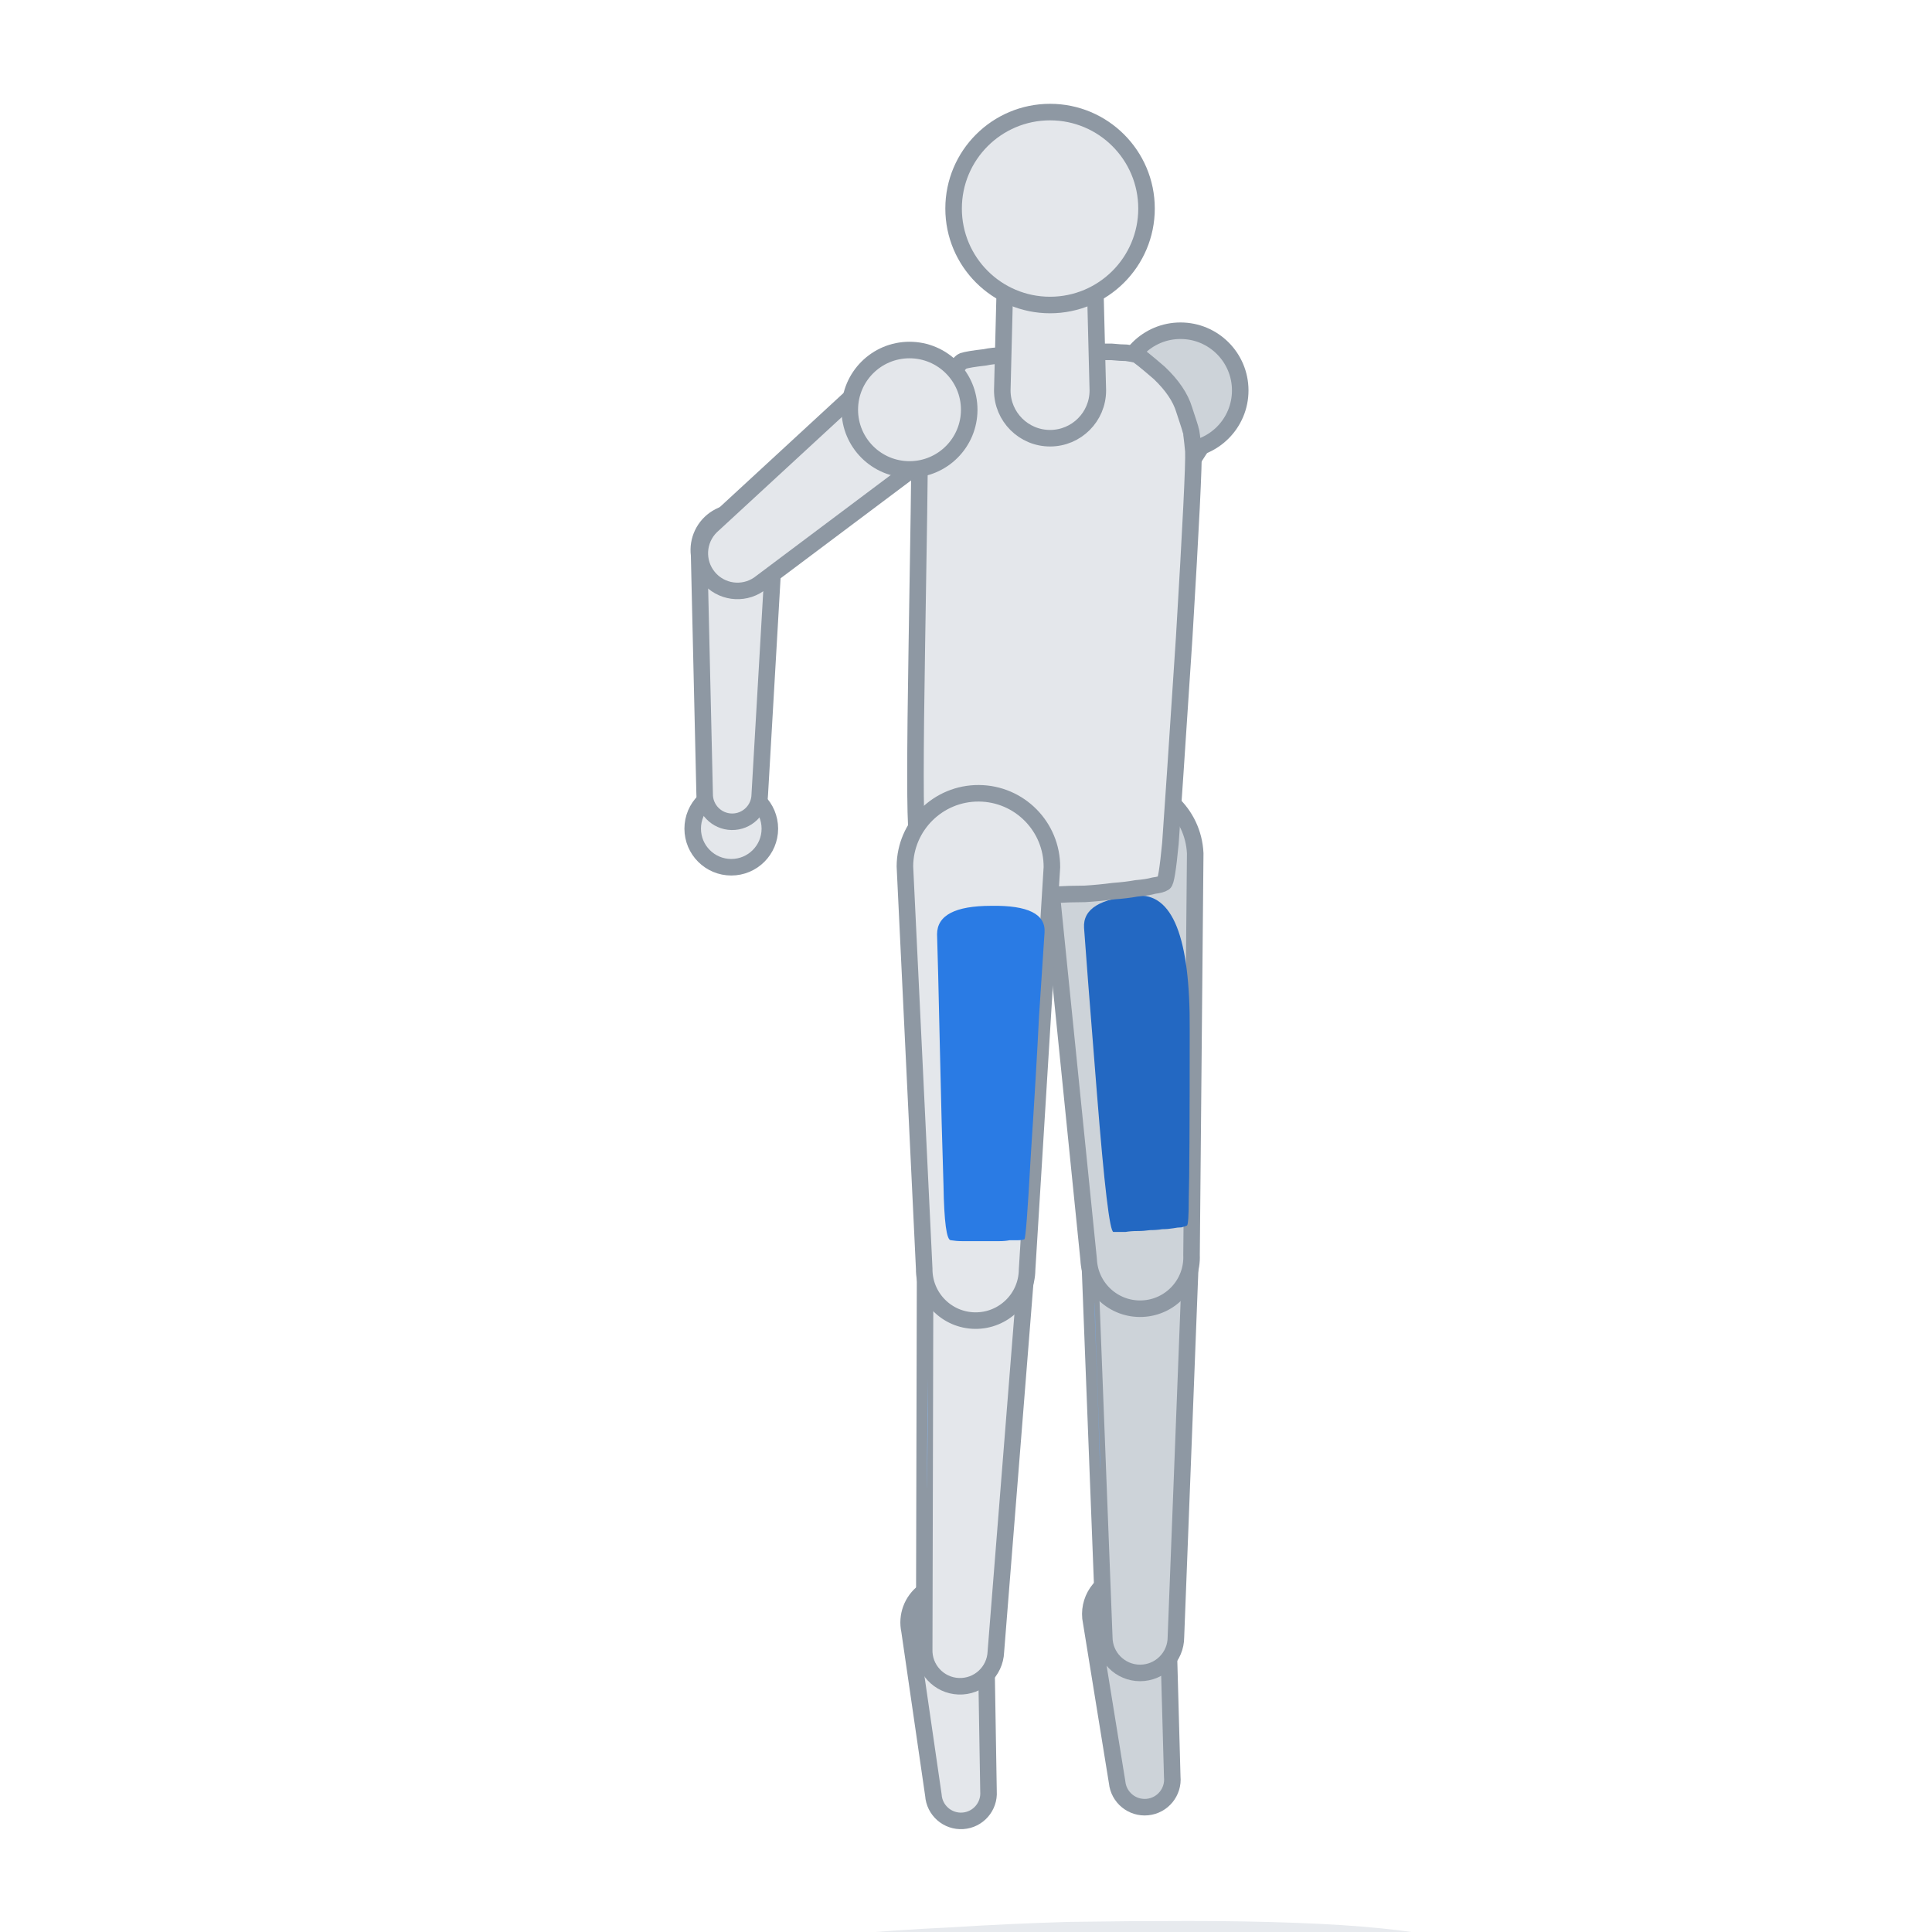
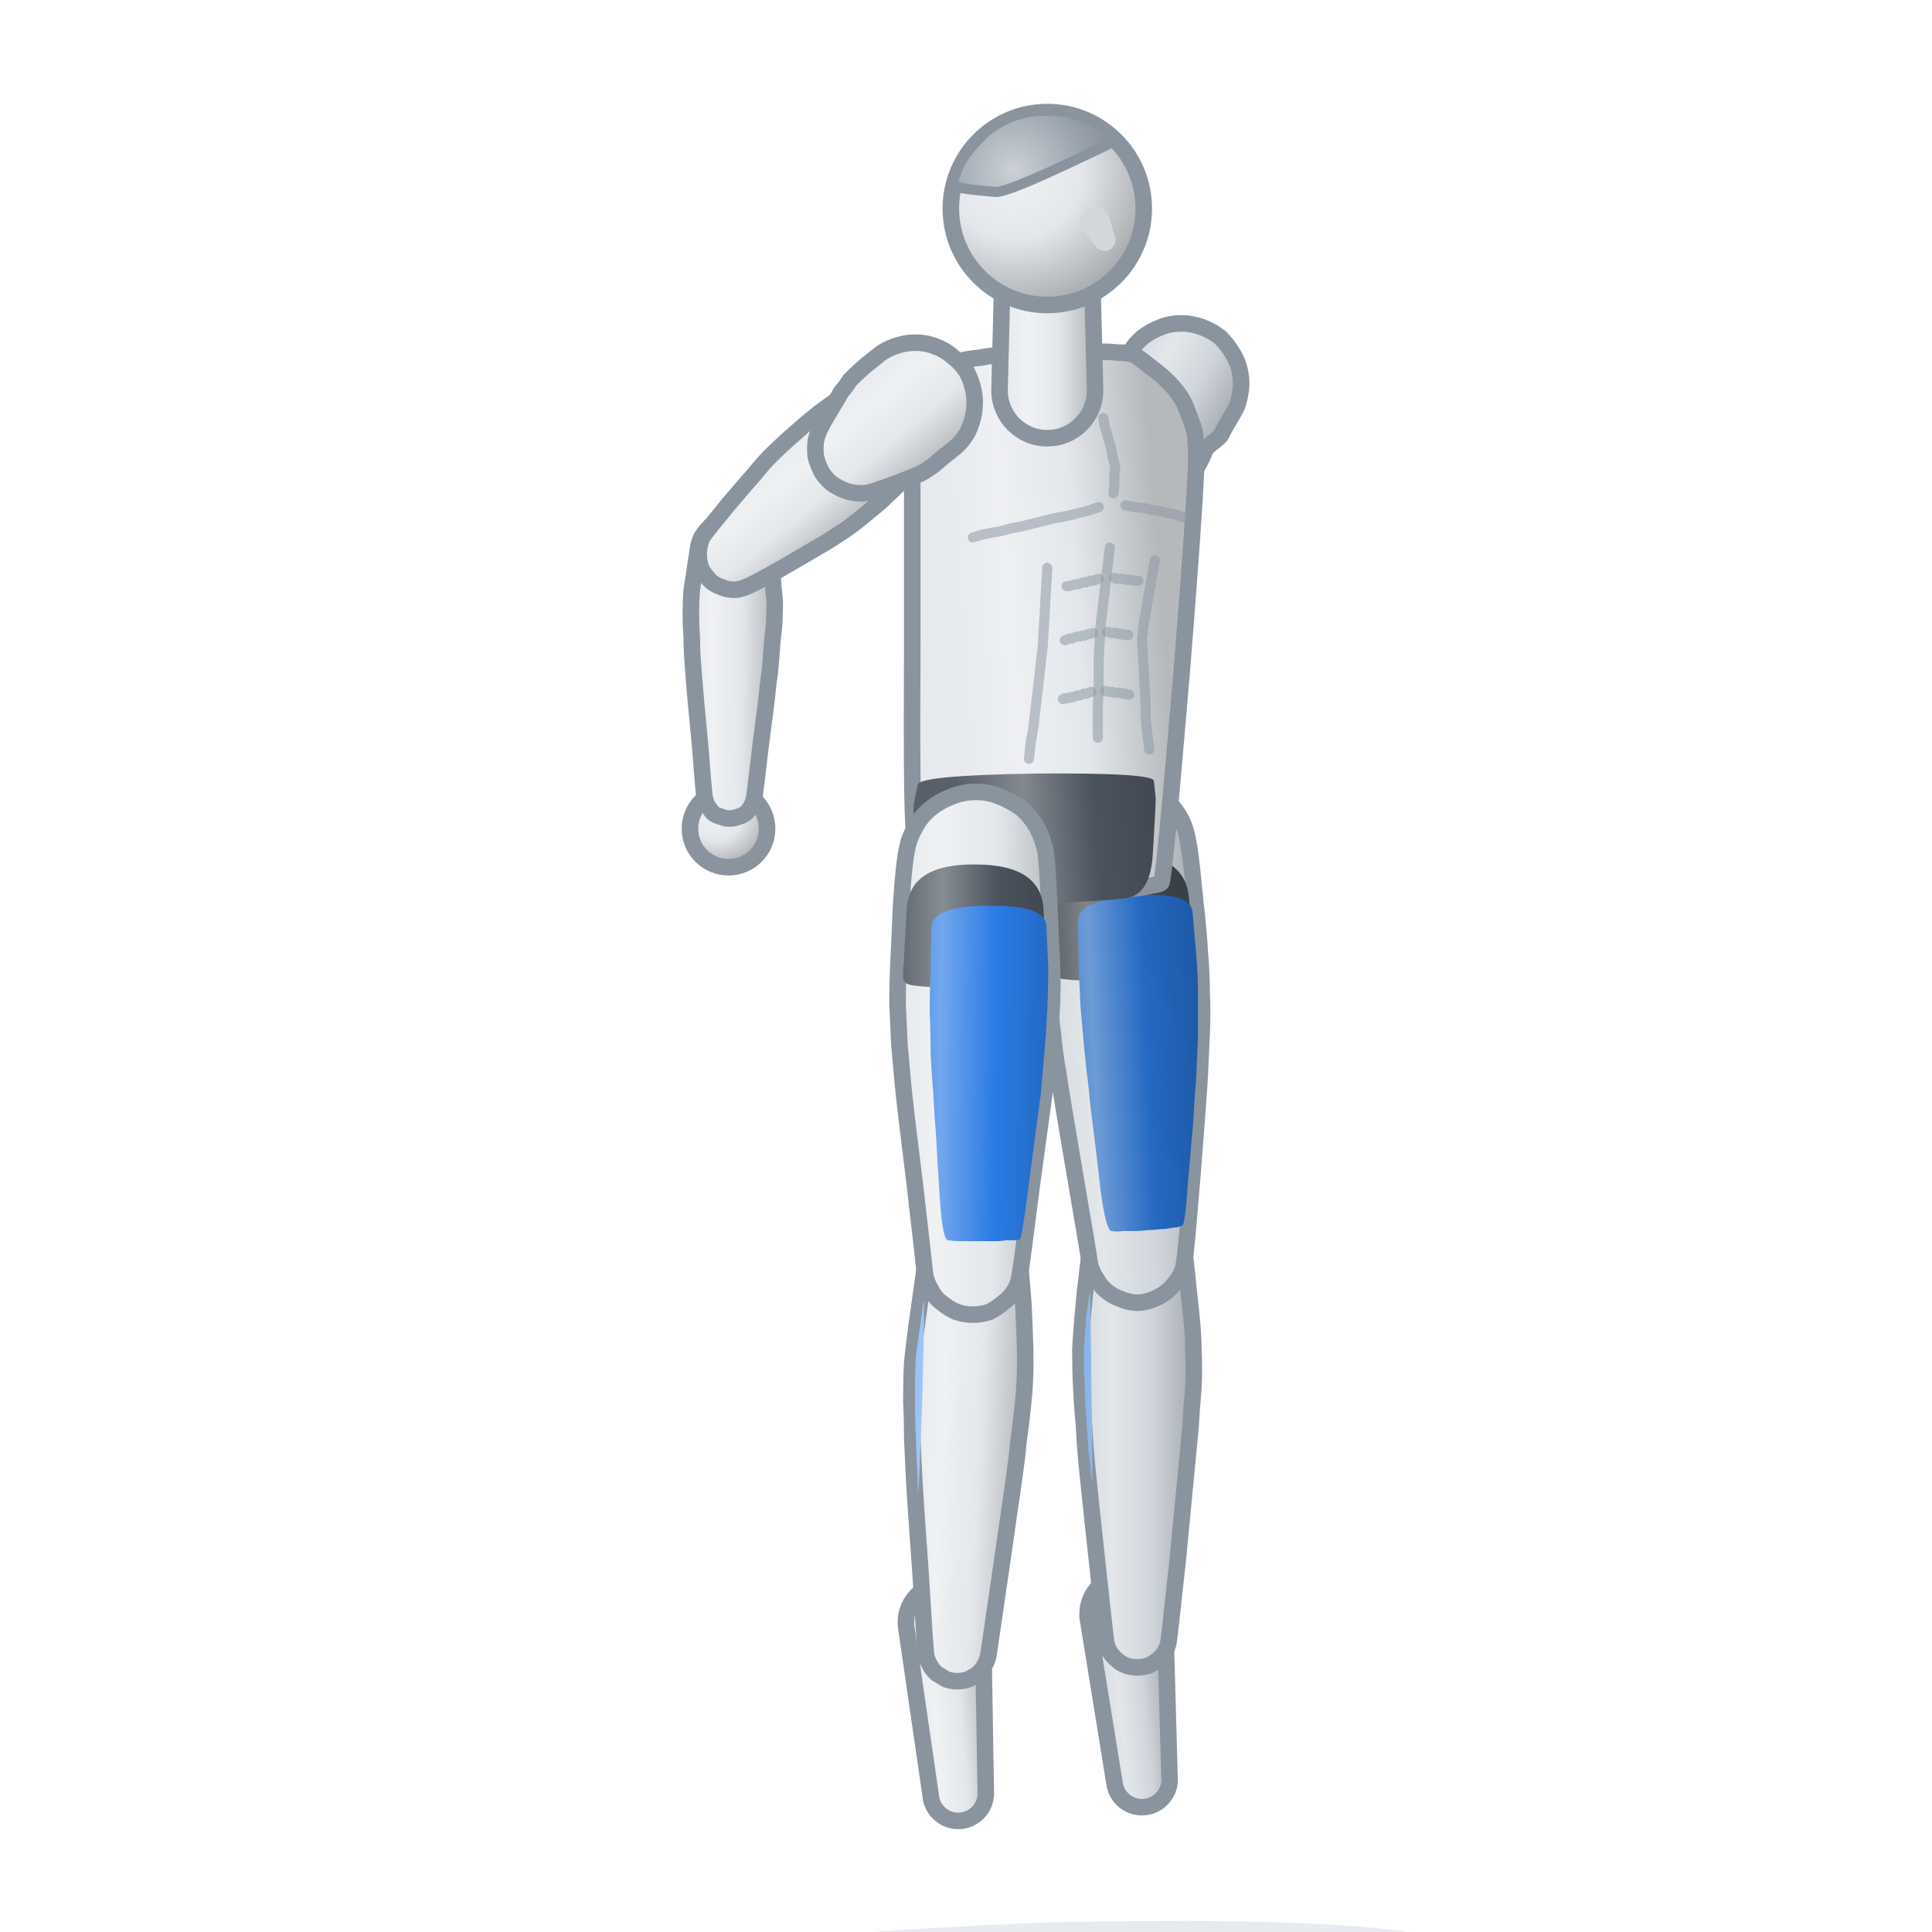
- <svg xmlns="http://www.w3.org/2000/svg" viewBox="-114.3 -212.7 210.3 210.3">
+ <svg xmlns="http://www.w3.org/2000/svg" viewBox="-114 -212.7 210.3 210.3">
+   <defs>
+     <radialGradient id="gf268b0" gradientUnits="userSpaceOnUse" cx="-0.1" cy="-126.8" r="6.1">
+       <stop offset="0" stop-color="#e7eaed" />
+       <stop offset=".5" stop-color="#cfd5db" />
+       <stop offset="1" stop-color="#9ba0a4" />
+     </radialGradient>
+     <linearGradient id="gf268b1" gradientUnits="userSpaceOnUse" x1="-0.9" y1="-142.9" x2="8.8" y2="-141.4">
+       <stop offset="0" stop-color="#d4d9df" />
+       <stop offset=".3" stop-color="#e3e7ea" />
+       <stop offset=".62" stop-color="#cfd5db" />
+       <stop offset="1" stop-color="#a1a6ab" />
+     </linearGradient>
+     <linearGradient id="gf268b2" gradientUnits="userSpaceOnUse" x1="4.4" y1="-165.9" x2="15.8" y2="-159.6">
+       <stop offset="0" stop-color="#d4d9df" />
+       <stop offset=".3" stop-color="#e3e7ea" />
+       <stop offset=".62" stop-color="#cfd5db" />
+       <stop offset="1" stop-color="#a1a6ab" />
+     </linearGradient>
+     <linearGradient id="gf268b3" gradientUnits="userSpaceOnUse" x1="5.3" y1="-27.8" x2="13.6" y2="-28.6">
+       <stop offset="0" stop-color="#d4d9df" />
+       <stop offset=".3" stop-color="#e3e7ea" />
+       <stop offset=".62" stop-color="#cfd5db" />
+       <stop offset="1" stop-color="#a1a6ab" />
+     </linearGradient>
+     <linearGradient id="gf268b4" gradientUnits="userSpaceOnUse" x1="3.1" y1="-55.4" x2="16.5" y2="-55.4">
+       <stop offset="0" stop-color="#d4d9df" />
+       <stop offset=".3" stop-color="#e3e7ea" />
+       <stop offset=".62" stop-color="#cfd5db" />
+       <stop offset="1" stop-color="#a1a6ab" />
+     </linearGradient>
+     <linearGradient id="gf268b5" gradientUnits="userSpaceOnUse" x1="3.1" y1="-55.4" x2="16.5" y2="-55.4">
+       <stop offset="0" stop-color="#82ade4" />
+       <stop offset=".3" stop-color="#a5c4ec" />
+       <stop offset=".62" stop-color="#77a6e2" />
+       <stop offset="1" stop-color="#6289ba" />
+     </linearGradient>
+     <radialGradient id="gf268b6" gradientUnits="userSpaceOnUse" cx="-36.1" cy="-124.2" r="6.1">
+       <stop offset="0" stop-color="#f1f3f5" />
+       <stop offset=".5" stop-color="#e3e7eb" />
+       <stop offset="1" stop-color="#aaadb0" />
+     </radialGradient>
+     <linearGradient id="gf268b7" gradientUnits="userSpaceOnUse" x1="7.1" y1="-172" x2="19.5" y2="-165.2">
+       <stop offset="0" stop-color="#d4d9df" />
+       <stop offset=".3" stop-color="#e3e7ea" />
+       <stop offset=".62" stop-color="#cfd5db" />
+       <stop offset="1" stop-color="#a1a6ab" />
+     </linearGradient>
+     <linearGradient id="gf268b8" gradientUnits="userSpaceOnUse" x1="-0.5" y1="-97.6" x2="18.1" y2="-98.5">
+       <stop offset="0" stop-color="#d4d9df" />
+       <stop offset=".3" stop-color="#e3e7ea" />
+       <stop offset=".62" stop-color="#cfd5db" />
+       <stop offset="1" stop-color="#a1a6ab" />
+     </linearGradient>
+     <linearGradient id="gf268b9" gradientUnits="userSpaceOnUse" x1="-0.5" y1="-97.6" x2="18.1" y2="-98.5">
+       <stop offset="0" stop-color="#4f565d" />
+       <stop offset=".3" stop-color="#80858a" />
+       <stop offset=".62" stop-color="#40474f" />
+       <stop offset="1" stop-color="#353b41" />
+     </linearGradient>
+     <linearGradient id="gf268b10" gradientUnits="userSpaceOnUse" x1="-0.5" y1="-97.6" x2="18.1" y2="-98.5">
+       <stop offset="0" stop-color="#3574c7" />
+       <stop offset=".3" stop-color="#6d9bd6" />
+       <stop offset=".62" stop-color="#2368c2" />
+       <stop offset="1" stop-color="#1d56a0" />
+     </linearGradient>
+     <linearGradient id="gf268b11" gradientUnits="userSpaceOnUse" x1="-39.3" y1="-139.4" x2="-29.5" y2="-139.3">
+       <stop offset="0" stop-color="#e6e9ed" />
+       <stop offset=".3" stop-color="#eff1f3" />
+       <stop offset=".62" stop-color="#e3e7eb" />
+       <stop offset="1" stop-color="#b1b4b7" />
+     </linearGradient>
+     <linearGradient id="gf268b12" gradientUnits="userSpaceOnUse" x1="-14.7" y1="-26.4" x2="-6.3" y2="-27.1">
+       <stop offset="0" stop-color="#e6e9ed" />
+       <stop offset=".3" stop-color="#eff1f3" />
+       <stop offset=".62" stop-color="#e3e7eb" />
+       <stop offset="1" stop-color="#b1b4b7" />
+     </linearGradient>
+     <linearGradient id="gf268b13" gradientUnits="userSpaceOnUse" x1="-15.6" y1="-54.3" x2="-2.3" y2="-53.7">
+       <stop offset="0" stop-color="#e6e9ed" />
+       <stop offset=".3" stop-color="#eff1f3" />
+       <stop offset=".62" stop-color="#e3e7eb" />
+       <stop offset="1" stop-color="#b1b4b7" />
+     </linearGradient>
+     <linearGradient id="gf268b14" gradientUnits="userSpaceOnUse" x1="-15.6" y1="-54.3" x2="-2.3" y2="-53.7">
+       <stop offset="0" stop-color="#93bef3" />
+       <stop offset=".3" stop-color="#b1d0f6" />
+       <stop offset=".62" stop-color="#8ab8f2" />
+       <stop offset="1" stop-color="#7298c7" />
+     </linearGradient>
+     <linearGradient id="gf268b15" gradientUnits="userSpaceOnUse" x1="-11.4" y1="-148.3" x2="12.2" y2="-150">
+       <stop offset="0" stop-color="#e6e9ed" />
+       <stop offset=".3" stop-color="#eef0f3" />
+       <stop offset=".62" stop-color="#e3e7eb" />
+       <stop offset="1" stop-color="#b6b9bc" />
+     </linearGradient>
+     <linearGradient id="gf268b16" gradientUnits="userSpaceOnUse" x1="-11.4" y1="-148.3" x2="12.2" y2="-150">
+       <stop offset="0" stop-color="#586069" />
+       <stop offset=".3" stop-color="#848990" />
+       <stop offset=".62" stop-color="#4b535d" />
+       <stop offset="1" stop-color="#3f454e" />
+     </linearGradient>
+     <linearGradient id="gf268b17" gradientUnits="userSpaceOnUse" x1="-17.2" y1="-96.9" x2="1.4" y2="-96.7">
+       <stop offset="0" stop-color="#e6e9ed" />
+       <stop offset=".3" stop-color="#eff1f3" />
+       <stop offset=".62" stop-color="#e3e7eb" />
+       <stop offset="1" stop-color="#b1b4b7" />
+     </linearGradient>
+     <linearGradient id="gf268b18" gradientUnits="userSpaceOnUse" x1="-17.2" y1="-96.9" x2="1.4" y2="-96.7">
+       <stop offset="0" stop-color="#59616a" />
+       <stop offset=".3" stop-color="#878d93" />
+       <stop offset=".62" stop-color="#4b535d" />
+       <stop offset="1" stop-color="#3e444d" />
+     </linearGradient>
+     <linearGradient id="gf268b19" gradientUnits="userSpaceOnUse" x1="-17.2" y1="-96.9" x2="1.4" y2="-96.7">
+       <stop offset="0" stop-color="#3b86e6" />
+       <stop offset=".3" stop-color="#72a7ed" />
+       <stop offset=".62" stop-color="#2a7be4" />
+       <stop offset="1" stop-color="#2365bc" />
+     </linearGradient>
+     <linearGradient id="gf268b20" gradientUnits="userSpaceOnUse" x1="-5.2" y1="-178" x2="5.2" y2="-178">
+       <stop offset="0" stop-color="#e6e9ed" />
+       <stop offset=".3" stop-color="#eff1f3" />
+       <stop offset=".62" stop-color="#e3e7eb" />
+       <stop offset="1" stop-color="#b1b4b7" />
+     </linearGradient>
+     <linearGradient id="gf268b21" gradientUnits="userSpaceOnUse" x1="-28.9" y1="-165.2" x2="-20.6" y2="-155.2">
+       <stop offset="0" stop-color="#e6e9ed" />
+       <stop offset=".3" stop-color="#eff1f3" />
+       <stop offset=".62" stop-color="#e3e7eb" />
+       <stop offset="1" stop-color="#b1b4b7" />
+     </linearGradient>
+     <radialGradient id="gf268b22" gradientUnits="userSpaceOnUse" cx="-3.7" cy="-194.2" r="15.2">
+       <stop offset="0" stop-color="#f1f3f5" />
+       <stop offset=".5" stop-color="#e3e7eb" />
+       <stop offset="1" stop-color="#aaadb0" />
+     </radialGradient>
+     <radialGradient id="gf268b23" gradientUnits="userSpaceOnUse" cx="-3.7" cy="-194.2" r="15.2">
+       <stop offset="0" stop-color="#ccd1d6" />
+       <stop offset=".5" stop-color="#9aa3ad" />
+       <stop offset="1" stop-color="#747a82" />
+     </radialGradient>
+     <linearGradient id="gf268b24" gradientUnits="userSpaceOnUse" x1="-21.9" y1="-171.8" x2="-12.8" y2="-160.9">
+       <stop offset="0" stop-color="#e6e9ed" />
+       <stop offset=".3" stop-color="#eff1f3" />
+       <stop offset=".62" stop-color="#e3e7eb" />
+       <stop offset="1" stop-color="#b1b4b7" />
+     </linearGradient>
+   </defs>
  <path d="M36,-2.8Q40,-2.4 42.1,-1.9Q44.2,-1.4 44.2,-0.8Q44.2,-0.2 42.2,0.4Q40.2,1.1 36.4,1.7Q32.5,2.3 27.1,2.8Q21.8,3.3 15.5,3.6Q9.2,4 2.6,4.1Q-4.1,4.3 -10.4,4.3Q-16.7,4.3 -22.1,4.1Q-27.5,3.9 -31.5,3.5Q-35.4,3.1 -37.5,2.6Q-39.6,2.1 -39.6,1.5Q-39.7,0.9 -37.6,0.2Q-35.6,-0.4 -31.8,-1Q-27.9,-1.6 -22.6,-2.1Q-17.2,-2.6 -10.9,-2.9Q-4.6,-3.3 2,-3.5Q8.7,-3.6 15,-3.6Q21.3,-3.6 26.7,-3.4Q32.1,-3.2 36,-2.8Z" fill="#e7eaee" />
-   <path d="M-2.8,-125.1a4.2,4.2 0 1 0 8.4,0a4.2,4.2 0 1 0 -8.4,0Z" fill="#cdd3d9" stroke="#8e98a3" stroke-width="1.8" stroke-linejoin="round" />
-   <path d="M1.9,-155.8L-1,-129.4A3,3 0 0 0 4.9,-128.5L10,-154.5A4.1,4.1 0 1 0 1.9,-155.8Z" fill="#cdd3d9" stroke="#8e98a3" stroke-width="1.8" stroke-linejoin="round" />
-   <path d="M9.4,-172.4L2.3,-157A4.1,4.1 0 0 0 9.4,-153.1L18.6,-167.4A5.3,5.3 0 1 0 9.4,-172.4Z" fill="#cdd3d9" stroke="#8e98a3" stroke-width="1.8" stroke-linejoin="round" />
-   <path d="M4.4,-36.6L7.3,-18.7A3,3 0 0 0 13.3,-19.3L12.8,-37.4A4.2,4.2 0 1 0 4.4,-36.6Z" fill="#cdd3d9" stroke="#8e98a3" stroke-width="1.8" stroke-linejoin="round" />
-   <path d="M4.3,-75.9L5.9,-34.5A3.9,3.9 0 0 0 13.7,-34.5L15.3,-75.9A5.5,5.5 0 1 0 4.3,-75.9Z" fill="#cdd3d9" stroke="#8e98a3" stroke-width="1.8" stroke-linejoin="round" />
-   <path d="M4.9,-69.6Q4.7,-73.5 5,-65.7Q5.3,-58 5.4,-54.1Q5.6,-50.2 5.3,-58Q5,-65.7 4.9,-69.6Z" fill="#77a6e2" />
-   <path d="M-38.9,-122.5a4.2,4.2 0 1 0 8.4,0a4.2,4.2 0 1 0 -8.4,0Z" fill="#e4e7eb" stroke="#8e98a3" stroke-width="1.8" stroke-linejoin="round" />
-   <path d="M-0.2,-119.1L4.2,-75.6A5.6,5.6 0 0 0 15.4,-76.1L15.8,-119.8A8,8 0 1 0 -0.2,-119.1Z" fill="#cdd3d9" stroke="#8e98a3" stroke-width="1.8" stroke-linejoin="round" />
-   <path d="M3.7,-111.7Q3.5,-114.8 9.4,-115.2Q15.3,-115.7 15.2,-100.6Q15.2,-85.4 15.1,-82.4Q15.1,-79.4 14.9,-79.3Q14.7,-79.2 14.3,-79.1Q13.9,-79.1 13.4,-79Q12.8,-78.9 12.2,-78.9Q11.6,-78.8 10.9,-78.8Q10.2,-78.7 9.5,-78.7Q8.8,-78.7 8.2,-78.6Q7.5,-78.6 6.9,-78.6Q6.3,-78.6 5.1,-93.7Q3.9,-108.7 3.7,-111.7Z" fill="#2368c2" />
-   <path d="M-38.2,-152.3L-37.6,-126.3A3,3 0 0 0 -31.6,-126.2L-30.1,-152.1A4.1,4.1 0 1 0 -38.2,-152.3Z" fill="#e4e7eb" stroke="#8e98a3" stroke-width="1.8" stroke-linejoin="round" />
-   <path d="M7.7,-170.2a6.5,6.5 0 1 0 13,0a6.5,6.5 0 1 0 -13,0Z" fill="#cdd3d9" stroke="#8e98a3" stroke-width="1.8" stroke-linejoin="round" />
-   <path d="M-15.3,-35.2L-12.7,-17.3A3,3 0 0 0 -6.7,-17.7L-7,-35.9A4.2,4.2 0 1 0 -15.3,-35.2Z" fill="#e4e7eb" stroke="#8e98a3" stroke-width="1.8" stroke-linejoin="round" />
-   <path d="M-13.6,-74.9L-13.7,-33.2A3.9,3.9 0 0 0 -5.9,-32.9L-2.6,-74.4A5.5,5.5 0 1 0 -13.6,-74.9Z" fill="#e4e7eb" stroke="#8e98a3" stroke-width="1.8" stroke-linejoin="round" />
-   <path d="M-13.4,-51Q-13.4,-49 -13.3,-58.8Q-13.3,-68.5 -13.3,-70.4Q-13.3,-72.4 -13.3,-62.7Q-13.4,-52.9 -13.4,-51Z" fill="#8ab8f2" />
-   <path d="M-14.5,-122.3Q-14.8,-124.3 -14.5,-142.5Q-14.2,-160.8 -14.2,-162.8Q-14.1,-164.9 -13.7,-166.9Q-13.3,-169 -11.6,-171.1Q-9.8,-173.3 -9.5,-173.4Q-9.2,-173.5 -8.6,-173.6Q-8,-173.7 -7.1,-173.8Q-6.2,-174 -5.1,-174Q-4,-174.1 -2.8,-174.2Q-1.5,-174.3 -0.3,-174.3Q1,-174.4 2.3,-174.4Q3.5,-174.4 4.7,-174.4Q5.8,-174.4 6.7,-174.4Q7.7,-174.3 8.3,-174.3Q9,-174.2 9.4,-174.1Q9.7,-174 11.9,-172.1Q14,-170.1 14.6,-168.1Q15.3,-166 15.3,-165.9Q15.4,-165.7 15.6,-163.6Q15.7,-161.6 14.6,-143.3Q13.4,-125 13.1,-120.9Q12.7,-116.7 12.4,-116.6Q12.1,-116.4 11.3,-116.3Q10.6,-116.1 9.4,-116Q8.3,-115.8 6.9,-115.7Q5.4,-115.5 3.8,-115.4Q2.2,-115.4 0.4,-115.3Q-1.3,-115.2 -3,-115.2Q-4.7,-115.2 -6.3,-115.2Q-7.8,-115.2 -9.2,-115.3Q-10.5,-115.4 -11.5,-115.5Q-12.5,-115.6 -13,-115.7Q-13.6,-115.8 -13.7,-116Q-13.9,-116.1 -14.1,-118.2Q-14.3,-120.2 -14.5,-122.3Z" fill="#e4e7eb" stroke="#8e98a3" stroke-width="1.8" stroke-linejoin="round" />
-   <path d="M-15.8,-118.4L-13.7,-74.6A5.6,5.6 0 0 0 -2.5,-74.5L0.2,-118.3A8,8 0 1 0 -15.8,-118.4Z" fill="#e4e7eb" stroke="#8e98a3" stroke-width="1.8" stroke-linejoin="round" />
-   <path d="M-12.3,-111Q-12.3,-114.1 -6.4,-114.1Q-0.4,-114.2 -0.6,-111.2Q-0.8,-108.2 -1.2,-102.1Q-1.5,-96 -2.1,-86.9Q-2.6,-77.8 -2.8,-77.8Q-3.1,-77.7 -3.5,-77.7Q-3.8,-77.7 -4.4,-77.7Q-4.9,-77.6 -5.5,-77.6Q-6.1,-77.6 -6.8,-77.6Q-7.5,-77.6 -8.2,-77.6Q-8.9,-77.6 -9.6,-77.6Q-10.2,-77.6 -10.8,-77.7Q-11.5,-77.7 -11.6,-83.7Q-11.8,-89.8 -12,-98.9Q-12.2,-108 -12.3,-111Z" fill="#2a7be4" />
-   <path d="M5.2,-170.2L4.8,-186.1A4.8,4.8 0 0 0 -4.8,-186.1L-5.2,-170.2A5.2,5.2 0 1 0 5.2,-170.2Z" fill="#e4e7eb" stroke="#8e98a3" stroke-width="1.8" stroke-linejoin="round" />
-   <path d="M-18.9,-172L-36.9,-155.4A4.1,4.1 0 0 0 -31.7,-149.1L-12.1,-163.8A5.3,5.3 0 1 0 -18.9,-172Z" fill="#e4e7eb" stroke="#8e98a3" stroke-width="1.8" stroke-linejoin="round" />
-   <path d="M-10.5,-190a10.5,10.5 0 1 0 21,0a10.5,10.5 0 1 0 -21,0Z" fill="#e4e7eb" stroke="#8e98a3" stroke-width="1.8" stroke-linejoin="round" />
-   <path d="M-21.8,-168.1a6.5,6.5 0 1 0 13,0a6.5,6.5 0 1 0 -13,0Z" fill="#e4e7eb" stroke="#8e98a3" stroke-width="1.8" stroke-linejoin="round" />
+   <path d="M-2.8,-125.1a4.2,4.2 0 1 0 8.4,0a4.2,4.2 0 1 0 -8.4,0Z" fill="url(#gf268b0)" stroke="#8a949f" stroke-width="1.8" stroke-linejoin="round" />
+   <path d="M-0.7,-128.5Q-0.8,-129 -0.6,-134.3Q-0.3,-139.5 -0.2,-140.9Q-0.1,-142.2 -0.1,-143.5Q0,-144.8 0.1,-146.1Q0.3,-147.4 0.4,-148.7Q0.6,-150.1 0.7,-150.8Q0.9,-151.6 1.2,-152.9Q1.5,-154.2 1.9,-155.4Q2.2,-156.7 2.6,-157.3Q2.9,-157.9 3.5,-158.3Q4,-158.8 4.6,-159Q5.3,-159.2 6,-159.2Q6.7,-159.2 7.3,-159Q8,-158.8 8.5,-158.3Q9.1,-157.9 9.4,-157.3Q9.8,-156.7 9.9,-156Q10,-155.3 9.9,-154Q9.9,-152.7 9.8,-151.4Q9.8,-150.1 9.7,-149.3Q9.5,-148.5 9.3,-147.2Q9,-145.9 8.8,-144.6Q8.5,-143.3 8.2,-142Q7.9,-140.8 7.6,-139.5Q7.2,-138.2 5.9,-133.1Q4.6,-128.1 4.4,-127.6Q4.1,-127.2 3.8,-126.9Q3.4,-126.6 2.9,-126.4Q2.5,-126.3 2,-126.3Q1.5,-126.3 1,-126.4Q0.6,-126.6 0.2,-126.9Q-0.2,-127.2 -0.4,-127.6Q-0.6,-128.1 -0.7,-128.5Z" fill="url(#gf268b1)" stroke="#8a949f" stroke-width="1.8" stroke-linejoin="round" />
+   <path d="M2.2,-154.6Q2.1,-155.3 2.2,-156Q2.3,-156.6 2.9,-159.1Q3.6,-161.6 3.8,-162.4Q4,-163.2 4.3,-164Q4.6,-164.8 4.9,-165.5Q5.3,-166.3 5.8,-167.2Q6.3,-168.1 6.8,-168.8Q7.2,-169.5 8.7,-171.5Q10.3,-173.5 10.9,-174.1Q11.6,-174.7 12.5,-175Q13.3,-175.3 14.2,-175.3Q15.1,-175.3 15.9,-175Q16.7,-174.7 17.4,-174.1Q18.1,-173.5 18.5,-172.7Q19,-172 19.1,-171.1Q19.3,-170.2 19.1,-169.4Q19,-168.5 18.1,-166.1Q17.2,-163.7 16.9,-163Q16.5,-162.2 16,-161.3Q15.5,-160.4 15,-159.7Q14.6,-159 14.1,-158.3Q13.6,-157.7 13,-157.1Q12.4,-156.4 10.7,-154.6Q9,-152.8 8.5,-152.4Q7.9,-151.9 7.3,-151.7Q6.7,-151.5 6,-151.5Q5.3,-151.5 4.7,-151.7Q4,-151.9 3.5,-152.4Q3,-152.8 2.7,-153.4Q2.3,-154 2.2,-154.6Z" fill="url(#gf268b2)" stroke="#8a949f" stroke-width="1.8" stroke-linejoin="round" />
+   <path d="M4.4,-36.6L7.3,-18.7A3,3 0 0 0 13.3,-19.3L12.8,-37.4A4.2,4.2 0 1 0 4.4,-36.6Z" fill="url(#gf268b3)" stroke="#8a949f" stroke-width="1.8" stroke-linejoin="round" />
+   <path d="M3.7,-61.6Q3.6,-63.7 3.6,-65.8Q3.7,-67.9 4.1,-72Q4.6,-76.2 4.7,-77.1Q4.9,-77.9 5.3,-78.7Q5.8,-79.5 6.5,-80.1Q7.2,-80.7 8,-81Q8.9,-81.3 9.8,-81.3Q10.7,-81.3 11.5,-81Q12.4,-80.7 13.1,-80.1Q13.8,-79.5 14.2,-78.7Q14.7,-77.9 14.8,-77.1Q15,-76.2 15.4,-72Q15.9,-67.9 15.9,-65.8Q16,-63.7 15.9,-61.6Q15.7,-59.5 15.6,-57.5Q15.4,-55.4 15.2,-53.3Q15,-51.2 14.2,-42.9Q13.3,-34.6 13.2,-34Q13.1,-33.4 12.8,-32.9Q12.5,-32.4 12,-32Q11.5,-31.6 11,-31.4Q10.4,-31.2 9.8,-31.2Q9.2,-31.2 8.6,-31.4Q8,-31.6 7.6,-32Q7.1,-32.4 6.8,-32.9Q6.5,-33.4 6.4,-34Q6.3,-34.6 5.4,-42.9Q4.5,-51.2 4.3,-53.3Q4.1,-55.4 4,-57.5Q3.8,-59.5 3.7,-61.6Z" fill="url(#gf268b4)" stroke="#8a949f" stroke-width="1.8" stroke-linejoin="round" />
+   <path d="M4,-63.3Q4,-64.7 4,-66.2Q4.1,-67.6 4.2,-69.1Q4.4,-70.5 4.6,-72Q4.7,-73.5 4.8,-61.8Q5,-50.2 4.8,-51.7Q4.7,-53.1 4.5,-54.6Q4.4,-56 4.3,-57.5Q4.2,-58.9 4.1,-60.4Q4.1,-61.8 4,-63.3Z" fill="url(#gf268b5)" />
+   <path d="M-38.9,-122.5a4.2,4.2 0 1 0 8.4,0a4.2,4.2 0 1 0 -8.4,0Z" fill="url(#gf268b6)" stroke="#8a949f" stroke-width="1.8" stroke-linejoin="round" />
+   <path d="M7.1,-165.4Q7,-166.3 7,-167.2Q7,-168.1 7,-168.4Q7,-168.6 7.1,-168.9Q7.1,-169.1 7.3,-170.2Q7.5,-171.3 7.5,-171.6Q7.6,-171.8 7.7,-172.1Q7.8,-172.3 8.4,-173.3Q9,-174.3 9.3,-174.8Q9.5,-175.2 10.4,-176Q11.3,-176.7 12.4,-177.1Q13.4,-177.5 14.6,-177.5Q15.7,-177.5 16.8,-177.1Q17.9,-176.7 18.8,-176Q19.6,-175.2 20.2,-174.2Q20.8,-173.2 21,-172.1Q21.2,-171 21,-169.9Q20.8,-168.7 20.5,-168.2Q20.3,-167.8 19.7,-166.8Q19.1,-165.8 19,-165.5Q18.9,-165.3 18.7,-165.1Q18.5,-164.9 17.6,-164.2Q16.8,-163.5 16.6,-163.3Q16.4,-163.2 16.2,-163.1Q16,-162.9 15.3,-162.4Q14.5,-161.9 13.7,-161.6Q12.9,-161.3 12,-161.3Q11.1,-161.3 10.3,-161.6Q9.5,-161.9 8.8,-162.5Q8.2,-163 7.7,-163.8Q7.3,-164.5 7.1,-165.4Z" fill="url(#gf268b7)" stroke="#8a949f" stroke-width="1.8" stroke-linejoin="round" />
+   <path d="M-0.1,-109Q-0.1,-111.2 -0.1,-115.5Q-0,-119.9 0.2,-121.2Q0.5,-122.6 1.1,-123.8Q1.8,-124.9 2.8,-125.8Q3.9,-126.7 5.2,-127.1Q6.4,-127.6 7.8,-127.6Q9.1,-127.6 10.4,-127.1Q11.7,-126.7 12.7,-125.8Q13.8,-124.9 14.4,-123.8Q15.1,-122.6 15.3,-121.2Q15.6,-119.9 16,-115.5Q16.5,-111.2 16.6,-109Q16.8,-106.8 16.8,-104.6Q16.9,-102.4 16.8,-100.2Q16.7,-98 16.6,-95.8Q16.5,-93.7 15.8,-84.9Q15.1,-76.2 14.9,-75.3Q14.8,-74.3 14.3,-73.6Q13.8,-72.8 13.1,-72.2Q12.4,-71.6 11.6,-71.3Q10.7,-70.9 9.8,-70.9Q8.9,-70.9 8,-71.3Q7.1,-71.6 6.4,-72.2Q5.7,-72.8 5.3,-73.6Q4.8,-74.3 4.6,-75.3Q4.5,-76.2 3,-84.9Q1.5,-93.7 1.2,-95.8Q0.8,-98 0.6,-100.2Q0.3,-102.4 0.1,-104.6Q-0.1,-106.8 -0.1,-109Z" fill="url(#gf268b8)" stroke="#8a949f" stroke-width="1.8" stroke-linejoin="round" />
+   <path d="M0.5,-108.7Q0.5,-109.5 0.5,-114.4Q0.6,-119.4 7.7,-119.7Q14.9,-120 15.4,-115.1Q15.9,-110.2 15.9,-109.3Q16,-108.5 16.1,-107.7Q16.1,-106.9 14.6,-106.6Q13.1,-106.4 10.7,-106.2Q8.2,-106 5.8,-106Q3.5,-105.9 2,-106.1Q0.6,-106.2 0.5,-107Q0.5,-107.8 0.5,-108.7Z" fill="url(#gf268b9)" />
+   <path d="M3.3,-112.4Q3.3,-114.7 9.4,-115.2Q15.5,-115.7 15.8,-113.5Q16,-111.2 16.2,-108.9Q16.4,-106.7 16.4,-104.4Q16.4,-102.1 16.4,-99.8Q16.3,-97.6 16.2,-95.3Q16,-93 15.9,-90.7Q15.7,-88.5 15.3,-83.9Q15,-79.4 14.7,-79.3Q14.5,-79.2 14.1,-79.1Q13.8,-79.1 13.3,-79Q12.8,-78.9 12.2,-78.9Q11.6,-78.8 10.9,-78.8Q10.2,-78.7 9.5,-78.7Q8.9,-78.7 8.2,-78.7Q7.6,-78.6 7,-78.7Q6.4,-78.7 5.8,-83.1Q5.3,-87.6 5,-89.9Q4.7,-92.1 4.5,-94.3Q4.2,-96.6 4,-98.8Q3.8,-101.1 3.6,-103.3Q3.5,-105.6 3.4,-107.9Q3.4,-110.2 3.3,-112.4Z" fill="url(#gf268b10)" />
+   <path d="M-38.8,-145.9Q-38.8,-147.2 -38.7,-148.5Q-38.5,-149.8 -38.3,-151.1Q-38.1,-152.4 -38,-153.1Q-37.9,-153.7 -37.6,-154.3Q-37.2,-154.9 -36.7,-155.4Q-36.1,-155.8 -35.5,-156.1Q-34.8,-156.3 -34.1,-156.3Q-33.4,-156.3 -32.8,-156.1Q-32.1,-155.8 -31.6,-155.4Q-31.1,-154.9 -30.7,-154.3Q-30.4,-153.7 -30.3,-153.1Q-30.1,-152.4 -30,-151.1Q-29.9,-149.8 -29.8,-148.5Q-29.6,-147.2 -29.7,-145.9Q-29.7,-144.6 -29.9,-143.3Q-30,-142 -30.1,-140.7Q-30.2,-139.4 -30.4,-138.1Q-30.5,-136.8 -31.2,-131.6Q-31.8,-126.4 -31.9,-125.9Q-32,-125.4 -32.2,-125Q-32.4,-124.6 -32.8,-124.2Q-33.2,-123.9 -33.6,-123.8Q-34.1,-123.6 -34.6,-123.6Q-35.1,-123.6 -35.5,-123.8Q-36,-123.9 -36.4,-124.2Q-36.7,-124.6 -37,-125Q-37.2,-125.4 -37.3,-125.9Q-37.4,-126.4 -37.8,-131.6Q-38.3,-136.8 -38.4,-138.1Q-38.5,-139.4 -38.6,-140.7Q-38.7,-142 -38.7,-143.3Q-38.8,-144.6 -38.8,-145.9Z" fill="url(#gf268b11)" stroke="#8a949f" stroke-width="1.8" stroke-linejoin="round" />
+   <path d="M-15.3,-35.2L-12.7,-17.3A3,3 0 0 0 -6.7,-17.7L-7,-35.9A4.2,4.2 0 1 0 -15.3,-35.2Z" fill="url(#gf268b12)" stroke="#8a949f" stroke-width="1.8" stroke-linejoin="round" />
+   <path d="M-14.8,-60.3Q-14.8,-62.4 -14.7,-64.4Q-14.5,-66.5 -13.9,-70.7Q-13.3,-74.9 -13.2,-75.7Q-13,-76.6 -12.5,-77.4Q-12.1,-78.2 -11.4,-78.8Q-10.7,-79.4 -9.9,-79.7Q-9,-80 -8.1,-80Q-7.2,-80 -6.4,-79.7Q-5.5,-79.4 -4.8,-78.8Q-4.1,-78.2 -3.7,-77.4Q-3.2,-76.6 -3.1,-75.7Q-2.9,-74.9 -2.6,-70.7Q-2.4,-66.5 -2.4,-64.4Q-2.4,-62.4 -2.6,-60.3Q-2.8,-58.2 -3.1,-56.1Q-3.3,-54 -3.6,-51.9Q-3.9,-49.8 -5.1,-41.5Q-6.3,-33.2 -6.4,-32.6Q-6.5,-32 -6.8,-31.5Q-7.1,-30.9 -7.6,-30.5Q-8,-30.2 -8.6,-29.9Q-9.2,-29.7 -9.8,-29.7Q-10.4,-29.7 -11,-29.9Q-11.5,-30.2 -12,-30.5Q-12.5,-30.9 -12.8,-31.5Q-13.1,-32 -13.2,-32.6Q-13.3,-33.2 -13.8,-41.5Q-14.4,-49.8 -14.5,-51.9Q-14.6,-54 -14.7,-56.1Q-14.7,-58.2 -14.8,-60.3Z" fill="url(#gf268b13)" stroke="#8a949f" stroke-width="1.8" stroke-linejoin="round" />
+   <path d="M-14.4,-59.3Q-14.4,-60.7 -14.4,-62.2Q-14.4,-63.6 -14.3,-65.1Q-14.1,-66.6 -13.9,-68Q-13.7,-69.5 -13.5,-70.9Q-13.3,-72.4 -13.6,-60.7Q-14,-49.1 -14.1,-50.5Q-14.1,-52 -14.2,-53.4Q-14.3,-54.9 -14.3,-56.3Q-14.4,-57.8 -14.4,-59.3Z" fill="url(#gf268b14)" />
+   <path d="M-14.5,-122.3Q-14.8,-124.3 -14.7,-142.5Q-14.7,-160.7 -14.7,-162.8Q-14.6,-164.8 -14.2,-166.9Q-13.7,-169 -11.8,-171.1Q-9.8,-173.3 -9.5,-173.4Q-9.2,-173.5 -8.6,-173.6Q-8,-173.7 -7.1,-173.8Q-6.2,-174 -5.1,-174Q-4,-174.1 -2.8,-174.2Q-1.5,-174.3 -0.3,-174.3Q1,-174.4 2.3,-174.4Q3.5,-174.4 4.7,-174.4Q5.8,-174.4 6.7,-174.4Q7.7,-174.3 8.3,-174.3Q9,-174.2 9.4,-174.1Q9.7,-174 12.1,-172.1Q14.5,-170.1 15.2,-168.1Q16,-166 16,-165.9Q16.1,-165.7 16.2,-163.7Q16.4,-161.6 14.6,-139.2Q12.7,-116.7 12.4,-116.6Q12.1,-116.4 11.3,-116.3Q10.6,-116.1 9.4,-116Q8.3,-115.8 6.9,-115.7Q5.4,-115.5 3.8,-115.4Q2.2,-115.4 0.4,-115.3Q-1.3,-115.2 -3,-115.2Q-4.7,-115.2 -6.3,-115.2Q-7.8,-115.2 -9.2,-115.3Q-10.5,-115.4 -11.5,-115.5Q-12.5,-115.6 -13,-115.7Q-13.6,-115.8 -13.7,-116Q-13.9,-116.1 -14.1,-118.2Q-14.3,-120.2 -14.5,-122.3Z" fill="url(#gf268b15)" stroke="#8a949f" stroke-width="1.8" stroke-linejoin="round" />
+   <path d="M-14.2,-119.7Q-14.7,-124.5 -14.5,-125.4Q-14.3,-126.4 -14.1,-127.3Q-13.9,-128.3 -1.2,-128.5Q11.5,-128.6 11.6,-127.7Q11.7,-126.7 11.8,-125.8Q11.8,-124.8 11.5,-120Q11.3,-115.2 8.4,-114.9Q5.4,-114.6 1.4,-114.4Q-2.6,-114.2 -6.3,-114.3Q-9.9,-114.3 -11.8,-114.6Q-13.7,-114.9 -14.2,-119.7Z" fill="url(#gf268b16)" />
+   <path d="M5.5,-132.4L5.5,-134.2L5.5,-135.9L5.6,-137.7L5.6,-139.4L5.6,-141.1L5.7,-142.9L5.8,-144.6L6,-146.3L6.2,-148L6.4,-149.7L6.6,-151.4L6.8,-153.1" fill="none" stroke="#8f99a4" stroke-opacity=".55" stroke-width="1.1" stroke-linecap="round" />
+   <path d="M7.2,-159L7.3,-159.7L7.3,-160.4L7.3,-161L7.4,-161.7L7.3,-162.3L7.1,-163L7,-163.7L6.8,-164.4L6.6,-165.1L6.4,-165.8L6.2,-166.5L6.1,-167.2" fill="none" stroke="#8f99a4" stroke-opacity=".55" stroke-width="1.1" stroke-linecap="round" />
+   <path d="M1.7,-136.6L1.9,-136.7L2.2,-136.7L2.5,-136.8L2.7,-136.8L3,-136.9L3.3,-137L3.5,-137L3.8,-137.1L4,-137.2L4.3,-137.2L4.5,-137.3L4.8,-137.4" fill="none" stroke="#8f99a4" stroke-opacity=".55" stroke-width="1.1" stroke-linecap="round" />
+   <path d="M8.9,-137.1L8.7,-137.1L8.5,-137.2L8.3,-137.2L8.1,-137.2L7.9,-137.3L7.7,-137.3L7.4,-137.3L7.2,-137.3L7,-137.4L6.8,-137.4L6.6,-137.4L6.3,-137.5" fill="none" stroke="#8f99a4" stroke-opacity=".55" stroke-width="1.1" stroke-linecap="round" />
+   <path d="M1.9,-143L2.2,-143.1L2.4,-143.2L2.7,-143.2L2.9,-143.3L3.2,-143.4L3.5,-143.4L3.7,-143.5L4,-143.5L4.2,-143.6L4.5,-143.7L4.7,-143.7L5,-143.8" fill="none" stroke="#8f99a4" stroke-opacity=".55" stroke-width="1.1" stroke-linecap="round" />
+   <path d="M8.8,-143.6L8.7,-143.6L8.5,-143.6L8.3,-143.6L8.1,-143.7L7.9,-143.7L7.7,-143.7L7.5,-143.8L7.3,-143.8L7.1,-143.8L6.9,-143.8L6.7,-143.9L6.5,-143.9" fill="none" stroke="#8f99a4" stroke-opacity=".55" stroke-width="1.1" stroke-linecap="round" />
+   <path d="M2.1,-148.9L2.4,-148.9L2.7,-149L3,-149.1L3.3,-149.1L3.6,-149.2L3.9,-149.3L4.2,-149.3L4.4,-149.4L4.7,-149.5L5,-149.5L5.3,-149.6L5.6,-149.7" fill="none" stroke="#8f99a4" stroke-opacity=".55" stroke-width="1.1" stroke-linecap="round" />
+   <path d="M9.9,-149.5L9.7,-149.5L9.5,-149.5L9.3,-149.5L9.1,-149.6L8.9,-149.6L8.7,-149.6L8.5,-149.6L8.2,-149.7L8,-149.7L7.7,-149.7L7.5,-149.7L7.3,-149.8" fill="none" stroke="#8f99a4" stroke-opacity=".55" stroke-width="1.1" stroke-linecap="round" />
+   <path d="M-8.1,-154.2L-7.1,-154.5L-6.1,-154.7L-5,-154.9L-3.9,-155.2L-2.8,-155.4L-1.6,-155.7L-0.4,-156L0.8,-156.3L2,-156.5L3.2,-156.8L4.4,-157.1L5.6,-157.5" fill="none" stroke="#8f99a4" stroke-opacity=".55" stroke-width="1.1" stroke-linecap="round" />
+   <path d="M14.8,-156.4L14.5,-156.5L14,-156.7L13.5,-156.8L12.9,-156.9L12.1,-157.1L11.3,-157.2L10.5,-157.4L9.5,-157.5L8.5,-157.7" fill="none" stroke="#8f99a4" stroke-opacity=".55" stroke-width="1.1" stroke-linecap="round" />
+   <path d="M-2,-130.1L-1.8,-131.9L-1.5,-133.6L-1.3,-135.4L-1.1,-137.1L-0.9,-138.8L-0.7,-140.6L-0.5,-142.3L-0.4,-144L-0.3,-145.7L-0.2,-147.5L-0.1,-149.2L0,-150.9" fill="none" stroke="#8f99a4" stroke-opacity=".55" stroke-width="1.1" stroke-linecap="round" />
+   <path d="M11.1,-131.1L10.9,-132.8L10.7,-134.5L10.7,-136.2L10.6,-138L10.5,-139.7L10.4,-141.4L10.3,-143.1L10.5,-144.8L10.8,-146.6L11.1,-148.3L11.4,-150L11.7,-151.7" fill="none" stroke="#8f99a4" stroke-opacity=".55" stroke-width="1.1" stroke-linecap="round" />
+   <path d="M-16.3,-103.4Q-16.3,-105.6 -16.2,-107.8Q-16.1,-110 -15.9,-114.4Q-15.6,-118.8 -15.3,-120.1Q-15.1,-121.4 -14.4,-122.6Q-13.8,-123.8 -12.7,-124.7Q-11.7,-125.5 -10.4,-126Q-9.1,-126.5 -7.8,-126.5Q-6.4,-126.5 -5.2,-126Q-3.9,-125.5 -2.8,-124.7Q-1.8,-123.8 -1.1,-122.6Q-0.5,-121.4 -0.2,-120.1Q0,-118.8 0.2,-114.4Q0.4,-110 0.5,-107.8Q0.6,-105.6 0.5,-103.4Q0.4,-101.2 0.2,-99Q0,-96.8 -0.2,-94.6Q-0.5,-92.4 -1.7,-83.6Q-2.8,-74.9 -3,-73.9Q-3.1,-73 -3.6,-72.2Q-4.1,-71.4 -4.8,-70.9Q-5.5,-70.3 -6.3,-69.9Q-7.2,-69.6 -8.1,-69.6Q-9,-69.6 -9.9,-69.9Q-10.8,-70.3 -11.5,-70.9Q-12.2,-71.4 -12.6,-72.2Q-13.1,-73 -13.3,-73.9Q-13.4,-74.9 -14.4,-83.6Q-15.5,-92.4 -15.7,-94.6Q-15.9,-96.8 -16.1,-99Q-16.2,-101.2 -16.3,-103.4Z" fill="url(#gf268b17)" stroke="#8a949f" stroke-width="1.8" stroke-linejoin="round" />
+   <path d="M-14.3,-105.4Q-15.7,-105.5 -15.7,-106.3Q-15.7,-107.2 -15.6,-108Q-15.6,-108.8 -15.3,-113.8Q-15,-118.7 -7.8,-118.6Q-0.6,-118.6 -0.4,-113.6Q-0.2,-108.7 -0.2,-107.9Q-0.2,-107 -0.1,-106.2Q-0.1,-105.4 -1.7,-105.3Q-3.2,-105.2 -5.6,-105.1Q-8,-105.1 -10.4,-105.2Q-12.8,-105.2 -14.3,-105.4Z" fill="url(#gf268b18)" />
+   <path d="M-12.8,-102.6Q-12.8,-104.9 -12.7,-107.2Q-12.7,-109.5 -12.6,-111.8Q-12.5,-114.1 -6.4,-114.1Q-0.2,-114.2 -0.1,-111.9Q0,-109.7 0.1,-107.4Q0.1,-105.1 0,-102.8Q-0.1,-100.6 -0.3,-98.3Q-0.5,-96 -0.7,-93.7Q-1,-91.5 -1.3,-89.2Q-1.6,-86.9 -2.2,-82.4Q-2.8,-77.8 -3,-77.8Q-3.2,-77.7 -3.6,-77.7Q-4,-77.7 -4.5,-77.7Q-5,-77.6 -5.6,-77.6Q-6.2,-77.6 -6.8,-77.6Q-7.5,-77.6 -8.2,-77.6Q-8.9,-77.6 -9.5,-77.6Q-10.2,-77.6 -10.8,-77.7Q-11.4,-77.7 -11.7,-82.2Q-12,-86.8 -12.1,-89Q-12.3,-91.3 -12.4,-93.6Q-12.6,-95.8 -12.7,-98.1Q-12.7,-100.4 -12.8,-102.6Z" fill="url(#gf268b19)" />
+   <path d="M5.2,-170.2L4.8,-186.1A4.8,4.8 0 0 0 -4.8,-186.1L-5.2,-170.2A5.2,5.2 0 1 0 5.2,-170.2Z" fill="url(#gf268b20)" stroke="#8a949f" stroke-width="1.8" stroke-linejoin="round" />
+   <path d="M-37.9,-151.7Q-38,-152.4 -37.9,-153Q-37.8,-153.7 -37.5,-154.3Q-37.1,-154.9 -34.8,-157.7Q-32.5,-160.4 -31.7,-161.3Q-30.9,-162.3 -30.1,-163.1Q-29.2,-164 -28.3,-164.8Q-27.4,-165.6 -26.6,-166.3Q-25.8,-167 -24.9,-167.7Q-23.9,-168.5 -20.9,-170.5Q-17.9,-172.5 -17,-172.8Q-16.2,-173.1 -15.3,-173.1Q-14.4,-173.1 -13.6,-172.8Q-12.8,-172.5 -12.1,-171.9Q-11.4,-171.4 -11,-170.6Q-10.5,-169.8 -10.4,-168.9Q-10.2,-168.1 -10.4,-167.2Q-10.5,-166.3 -11,-165.6Q-11.4,-164.8 -13.9,-162.2Q-16.5,-159.6 -17.4,-158.8Q-18.3,-157.9 -19.1,-157.3Q-19.9,-156.6 -20.8,-155.9Q-21.8,-155.1 -22.8,-154.5Q-23.8,-153.8 -24.9,-153.2Q-25.9,-152.6 -29,-150.8Q-32.2,-149 -32.8,-148.8Q-33.5,-148.5 -34.1,-148.5Q-34.8,-148.5 -35.5,-148.8Q-36.1,-149 -36.6,-149.4Q-37.1,-149.9 -37.5,-150.5Q-37.8,-151 -37.9,-151.7Z" fill="url(#gf268b21)" stroke="#8a949f" stroke-width="1.8" stroke-linejoin="round" />
+   <path d="M-10.5,-190a10.5,10.5 0 1 0 21,0a10.5,10.5 0 1 0 -21,0Z" fill="url(#gf268b22)" stroke="#8a949f" stroke-width="1.8" stroke-linejoin="round" />
+   <path d="M-10.1,-192.5Q-10.4,-192.7 -9.9,-194Q-9.4,-195.3 -8.5,-196.4Q-7.6,-197.5 -6.5,-198.5Q-5.3,-199.4 -4.1,-199.9Q-2.8,-200.4 -1.4,-200.6Q0,-200.7 1.3,-200.6Q2.6,-200.5 4,-199.9Q5.4,-199.3 6.5,-198.5Q7.6,-197.7 7.6,-197.5Q7.6,-197.4 1.6,-194.6Q-4.4,-191.8 -5.6,-191.8Q-6.7,-191.9 -7.7,-192Q-8.6,-192.1 -9.2,-192.2Q-9.8,-192.4 -10.1,-192.5Z" fill="url(#gf268b23)" stroke="#8a949f" stroke-width="1.1" stroke-linejoin="round" />
+   <path d="M-25.2,-163Q-25.3,-163.9 -25.2,-164.7Q-25,-165.6 -24.6,-166.3Q-24.2,-167.1 -23.4,-168.4Q-22.6,-169.7 -22.4,-170.1Q-22.1,-170.4 -21.9,-170.7Q-21.7,-171 -21.5,-171.3Q-21.2,-171.6 -20.9,-171.9Q-20.7,-172.1 -19.8,-172.9Q-18.9,-173.6 -18.3,-174.1Q-17.7,-174.6 -16.6,-175Q-15.5,-175.4 -14.4,-175.4Q-13.2,-175.4 -12.2,-175Q-11.1,-174.6 -10.2,-173.8Q-9.3,-173.1 -8.7,-172.1Q-8.2,-171.1 -8,-170Q-7.8,-168.9 -8,-167.7Q-8.2,-166.6 -8.7,-165.6Q-9.3,-164.6 -9.9,-164.1Q-10.5,-163.6 -11.4,-162.9Q-12.3,-162.1 -12.6,-161.9Q-12.9,-161.7 -13.2,-161.5Q-13.5,-161.3 -13.9,-161.1Q-14.2,-161 -14.6,-160.8Q-14.9,-160.7 -16.4,-160.1Q-17.8,-159.6 -18.7,-159.3Q-19.5,-159 -20.3,-159Q-21.2,-159 -22,-159.3Q-22.8,-159.6 -23.5,-160.1Q-24.2,-160.7 -24.6,-161.4Q-25,-162.2 -25.2,-163Z" fill="url(#gf268b24)" stroke="#8a949f" stroke-width="1.8" stroke-linejoin="round" />
+   <path d="M3.9,-187.6L5.4,-185.7A1.2,1.2 0 0 0 7.4,-186.8L6.7,-189.1A1.6,1.6 0 1 0 3.9,-187.6Z" fill="#d3d7db" />
</svg>
